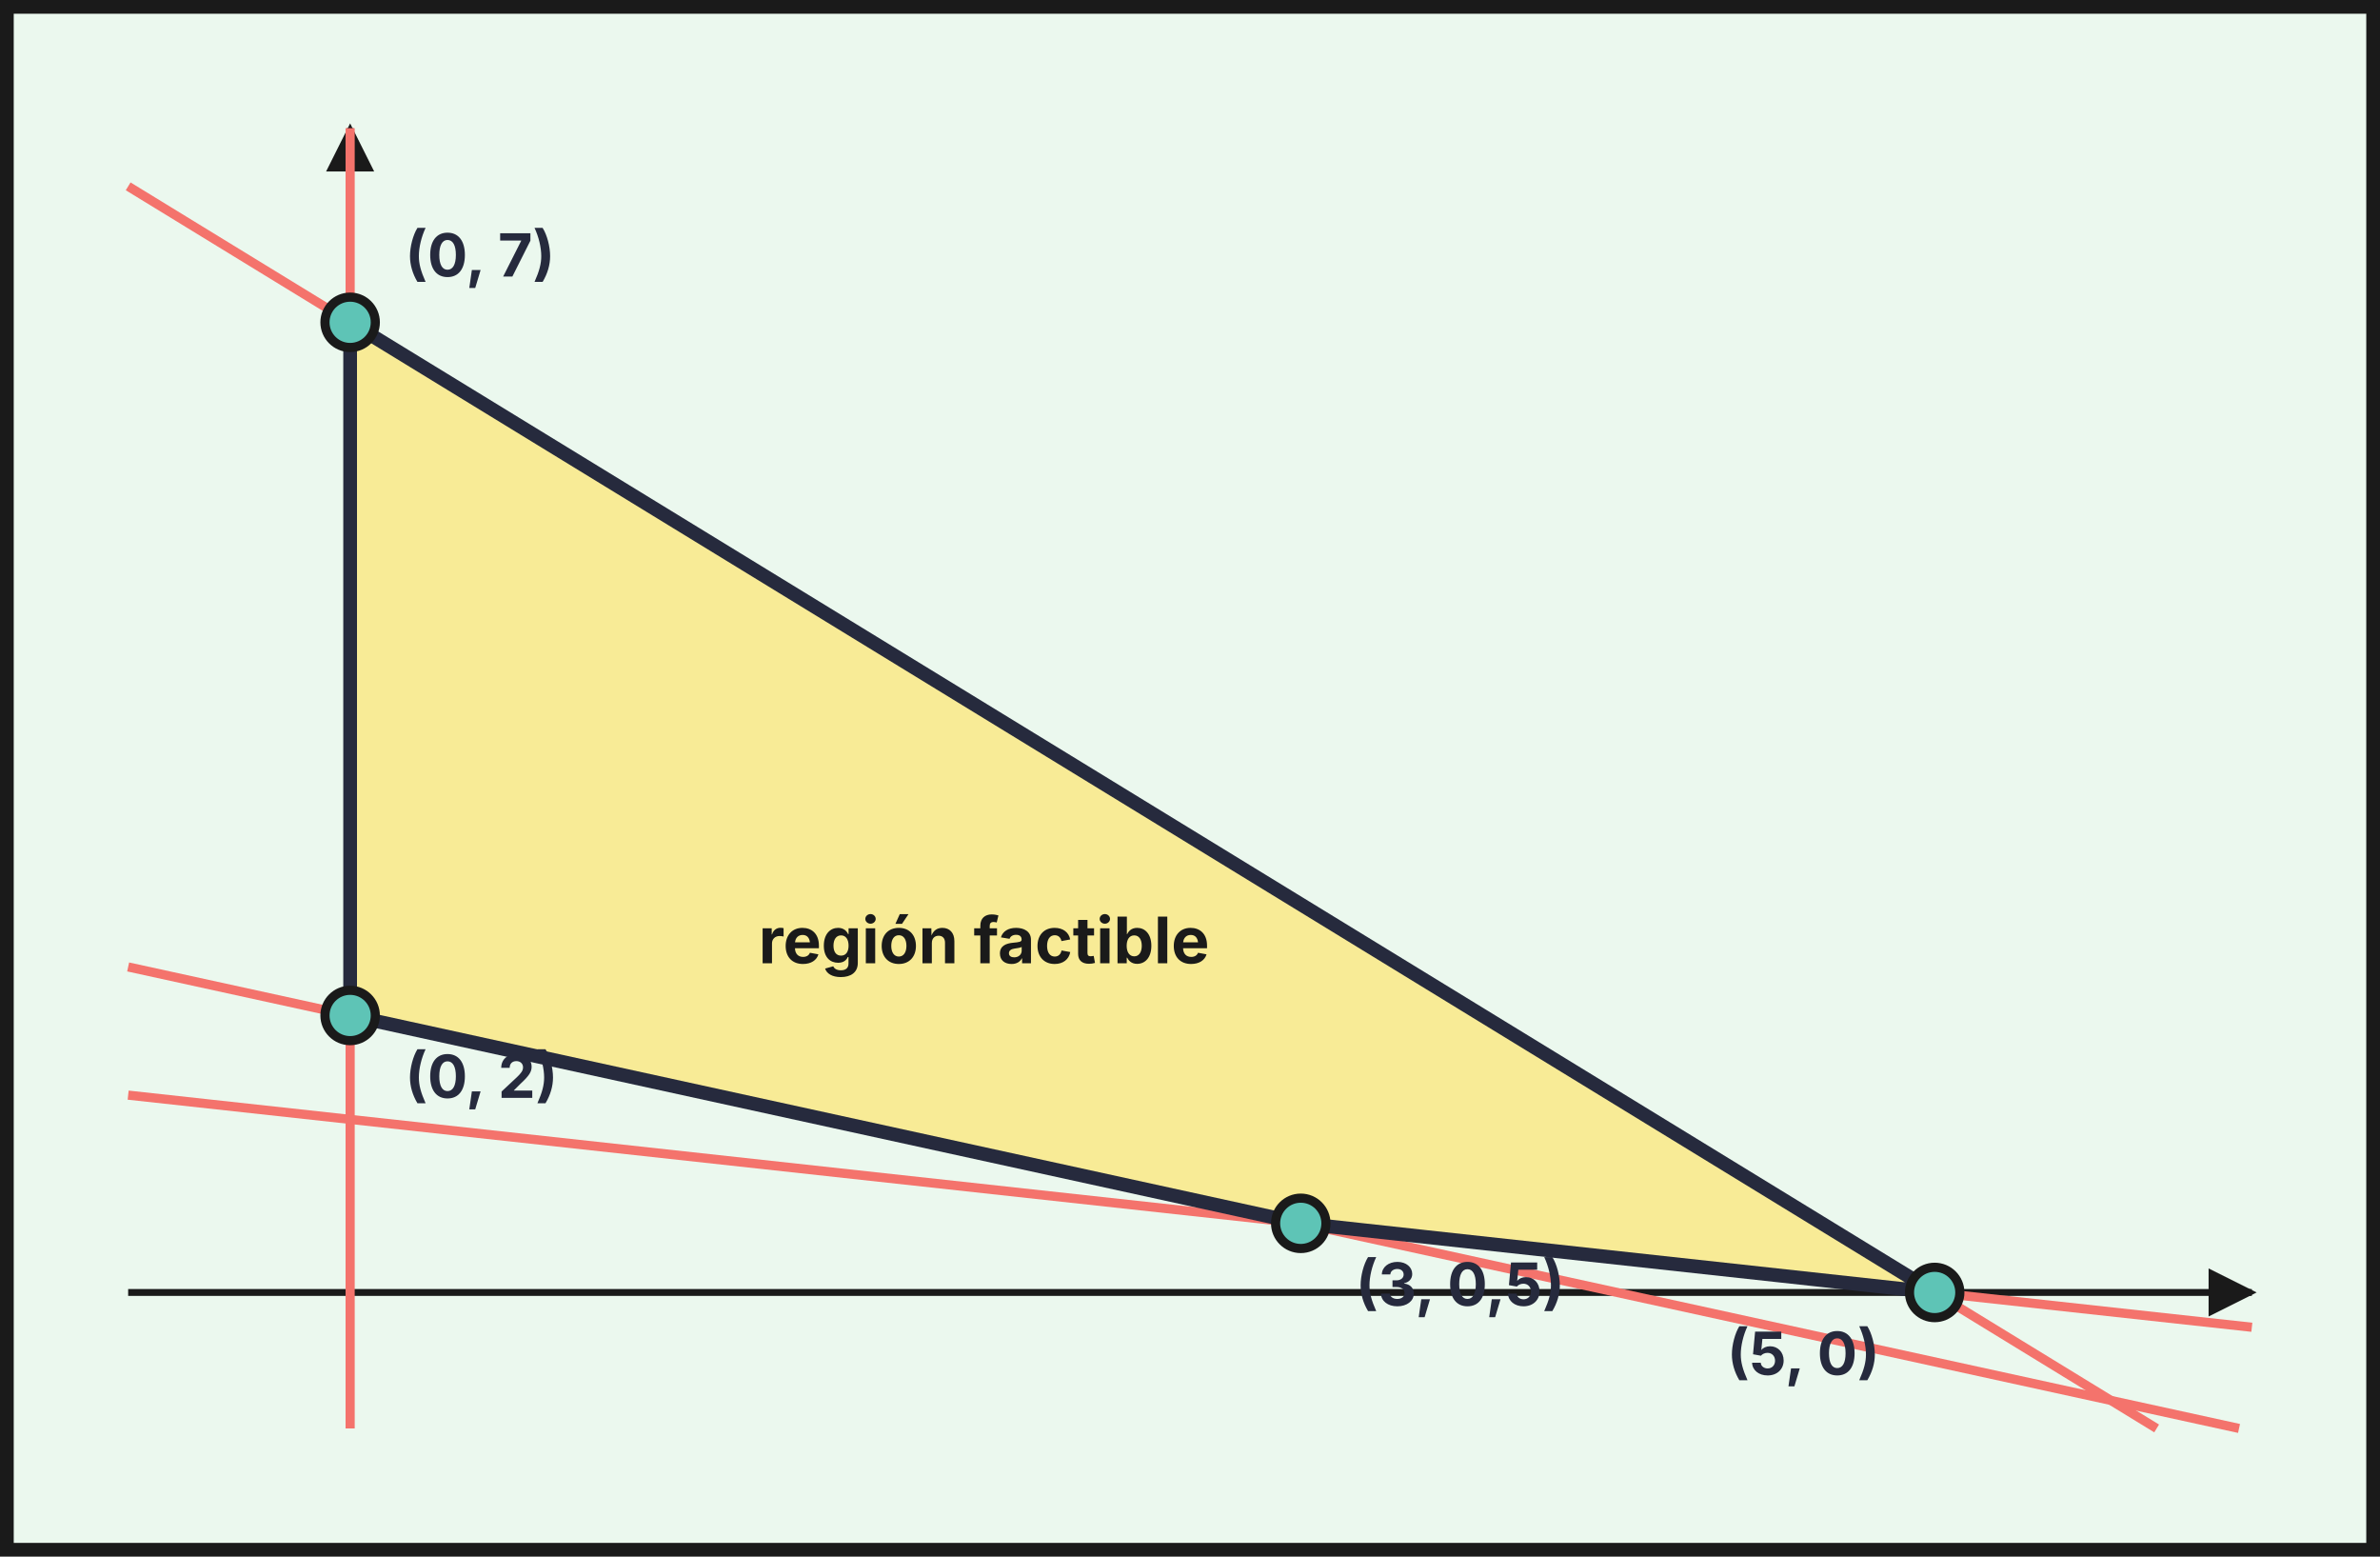
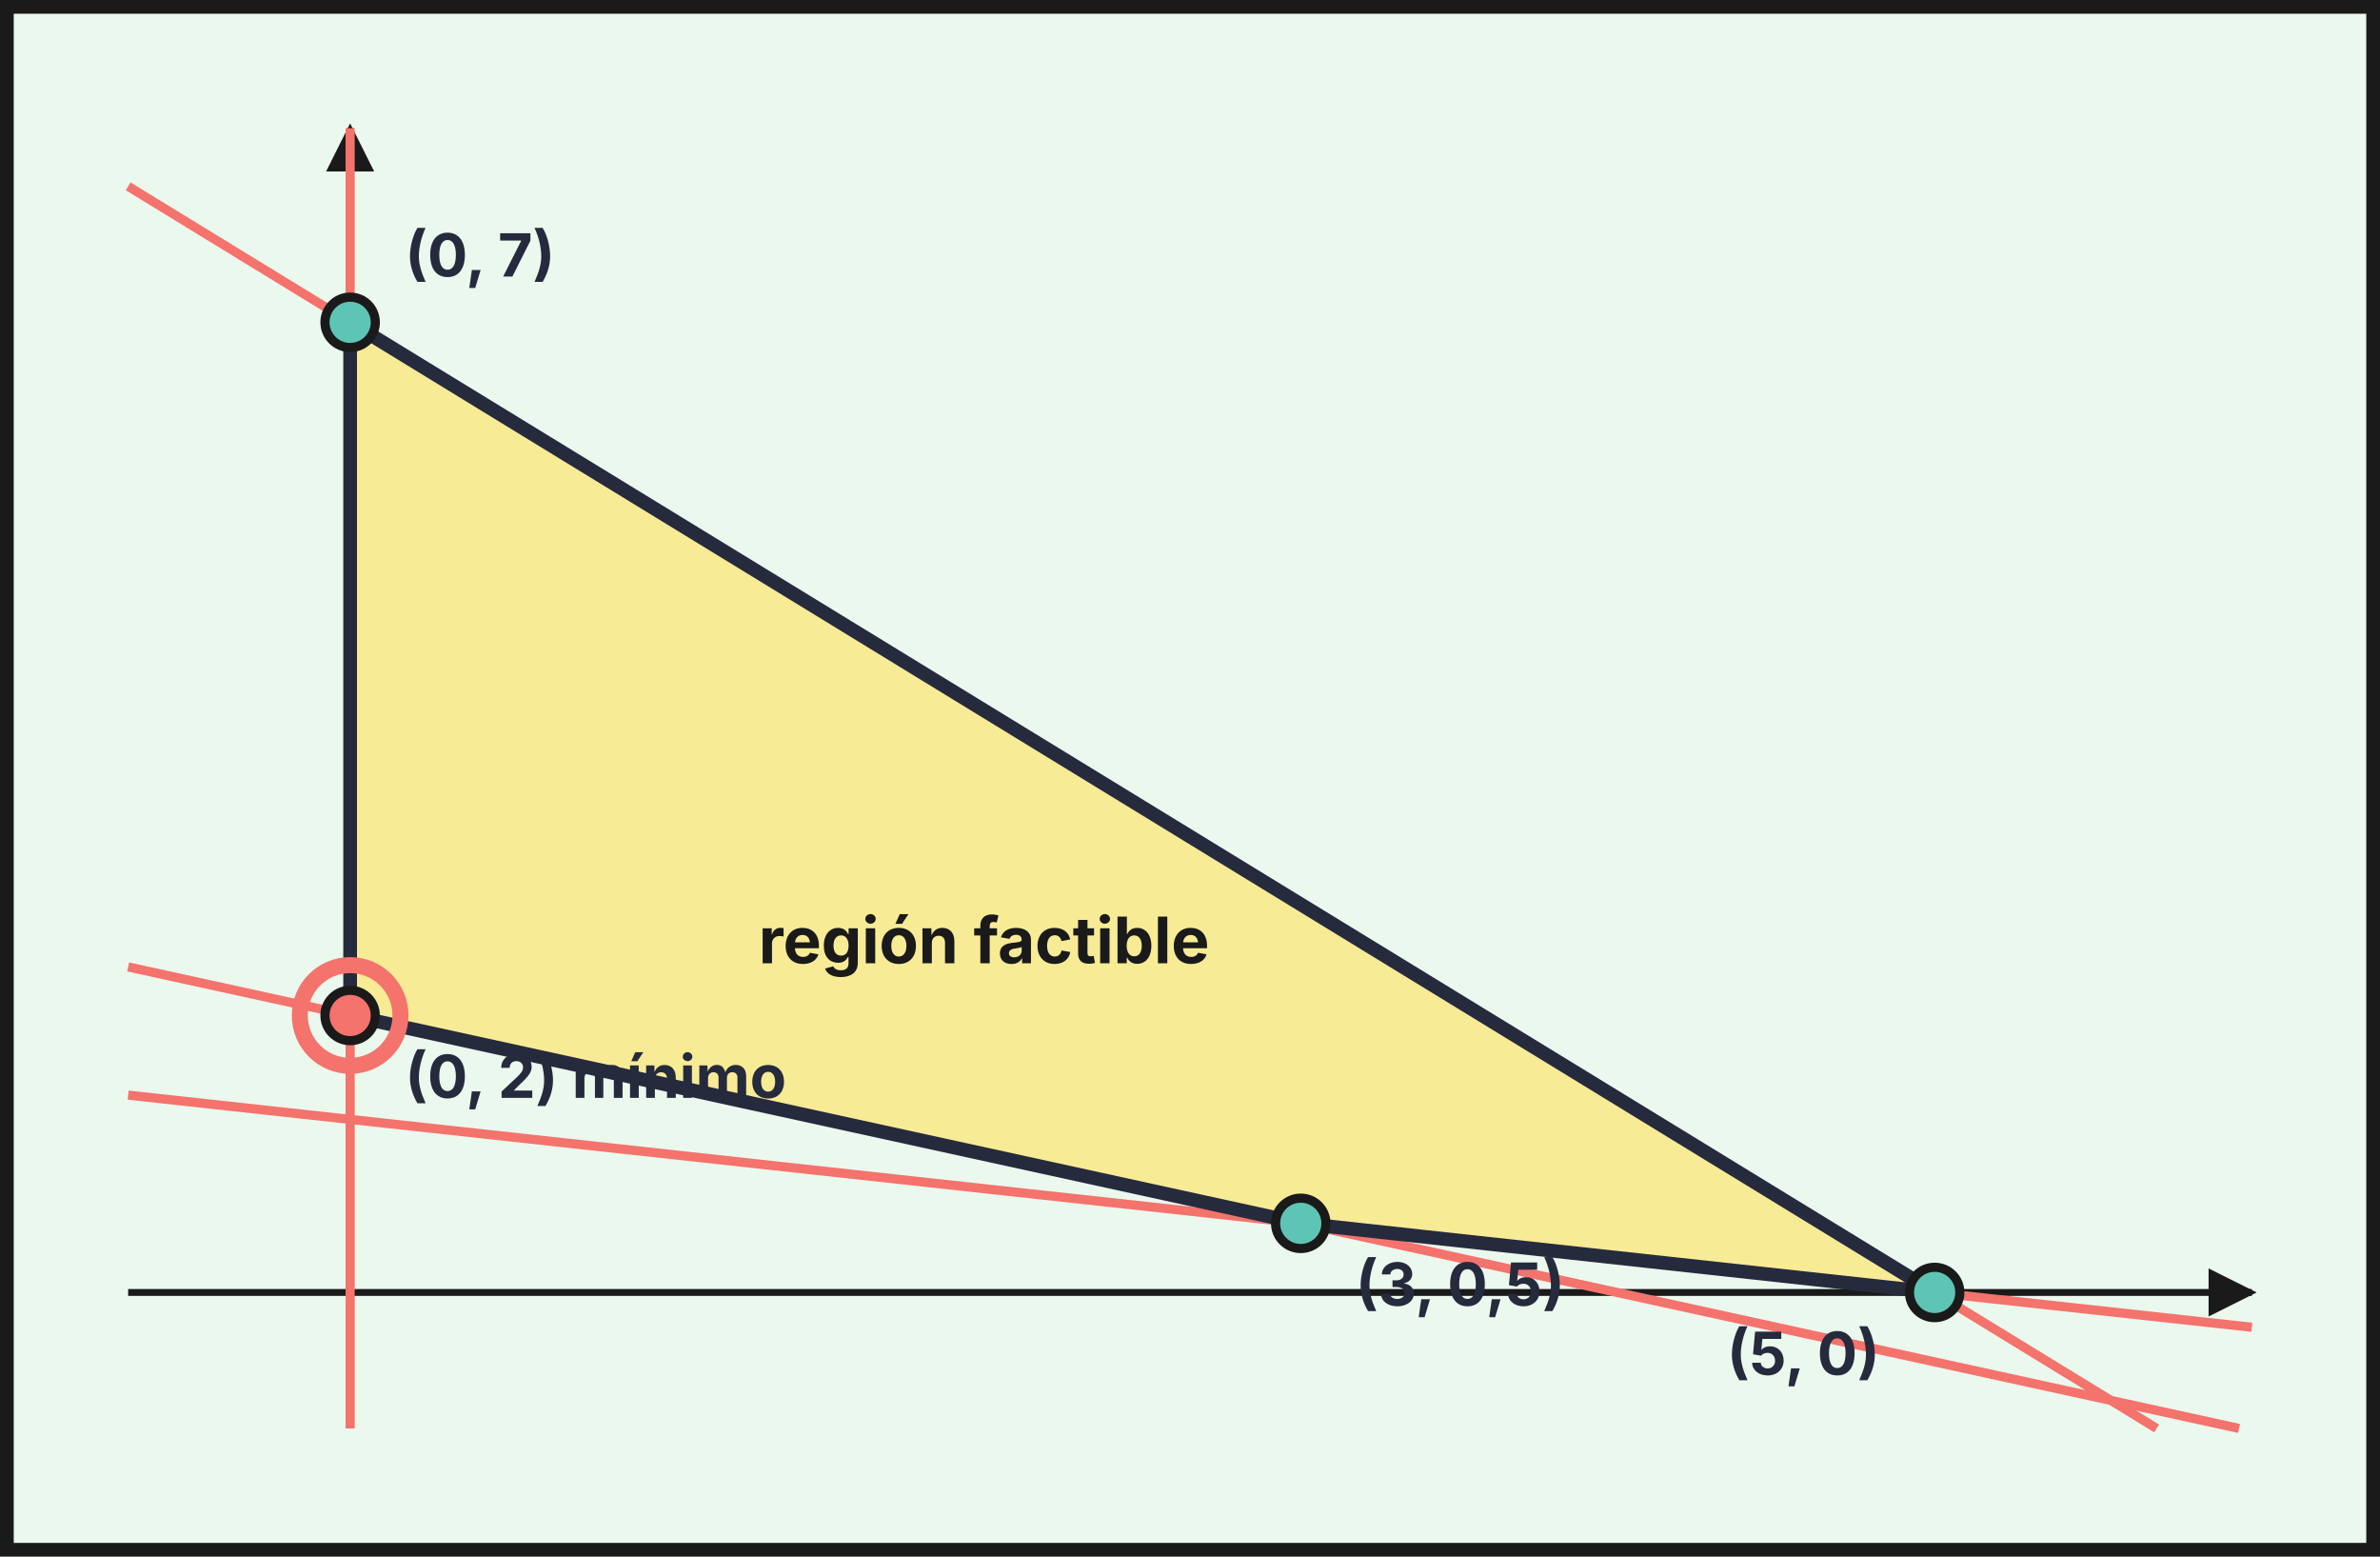
<svg xmlns="http://www.w3.org/2000/svg" viewBox="0 0 520 340" width="520" height="340" font-family="Inter, Helvetica, Arial, sans-serif" role="img">
  <defs>
    <marker id="f" viewBox="0 0 10 10" refX="9" refY="5" markerWidth="7" markerHeight="7" orient="auto">
      <path d="M0,0 L10,5 L0,10 z" fill="#1A1A1A" />
    </marker>
  </defs>
  <rect x="1.5" y="1.5" width="517" height="337" fill="#EBF8EE" stroke="#1A1A1A" stroke-width="3" />
  <path d="M76.5,221.8 L284.2,267.2 L422.7,282.3 L76.5,70.4 Z" fill="#FCE678" fill-opacity="0.75" stroke="none" />
  <line x1="28.0" y1="282.3" x2="492.0" y2="282.3" stroke="#1A1A1A" stroke-width="1.5" marker-end="url(#f)" />
  <line x1="76.5" y1="312.0" x2="76.5" y2="28.0" stroke="#1A1A1A" stroke-width="1.5" marker-end="url(#f)" />
  <line x1="28.0" y1="239.2" x2="492.0" y2="289.9" stroke="#F4736C" stroke-width="2" stroke-dasharray="0" />
  <line x1="28.0" y1="211.2" x2="489.2" y2="312.0" stroke="#F4736C" stroke-width="2" stroke-dasharray="0" />
  <line x1="28.0" y1="40.7" x2="471.2" y2="312.0" stroke="#F4736C" stroke-width="2" stroke-dasharray="0" />
  <line x1="76.5" y1="312.0" x2="76.5" y2="28.0" stroke="#F4736C" stroke-width="2" stroke-dasharray="0" />
  <path d="M76.5,221.8 L284.2,267.2 L422.7,282.3 L76.5,70.4 Z" fill="none" stroke="#262A3D" stroke-width="3" />
-   <circle cx="76.5" cy="221.8" r="5.5" fill="#5EC4B6" stroke="#1A1A1A" stroke-width="2" />
-   <text x="88.5" y="239.8" text-anchor="start" font-size="13" fill="#262A3D" font-weight="700">(0, 2)</text>
+   <circle cx="76.5" cy="221.8" r="11" fill="none" stroke="#F4736C" stroke-width="3.5" />
+   <circle cx="76.5" cy="221.8" r="5.5" fill="#F4736C" stroke="#1A1A1A" stroke-width="2" />
+   <text x="88.5" y="239.8" text-anchor="start" font-size="13" fill="#262A3D" font-weight="700">(0, 2) mínimo</text>
  <circle cx="284.2" cy="267.2" r="5.5" fill="#5EC4B6" stroke="#1A1A1A" stroke-width="2" />
  <text x="296.2" y="285.2" text-anchor="start" font-size="13" fill="#262A3D" font-weight="700">(3, 0,5)</text>
  <circle cx="422.7" cy="282.3" r="5.5" fill="#5EC4B6" stroke="#1A1A1A" stroke-width="2" />
  <text x="410.7" y="300.3" text-anchor="end" font-size="13" fill="#262A3D" font-weight="700">(5, 0)</text>
  <circle cx="76.5" cy="70.4" r="5.5" fill="#5EC4B6" stroke="#1A1A1A" stroke-width="2" />
  <text x="88.5" y="60.4" text-anchor="start" font-size="13" fill="#262A3D" font-weight="700">(0, 7)</text>
  <text x="215.0" y="210.4" text-anchor="middle" font-size="14" fill="#1A1A1A" font-weight="700">región factible</text>
</svg>
